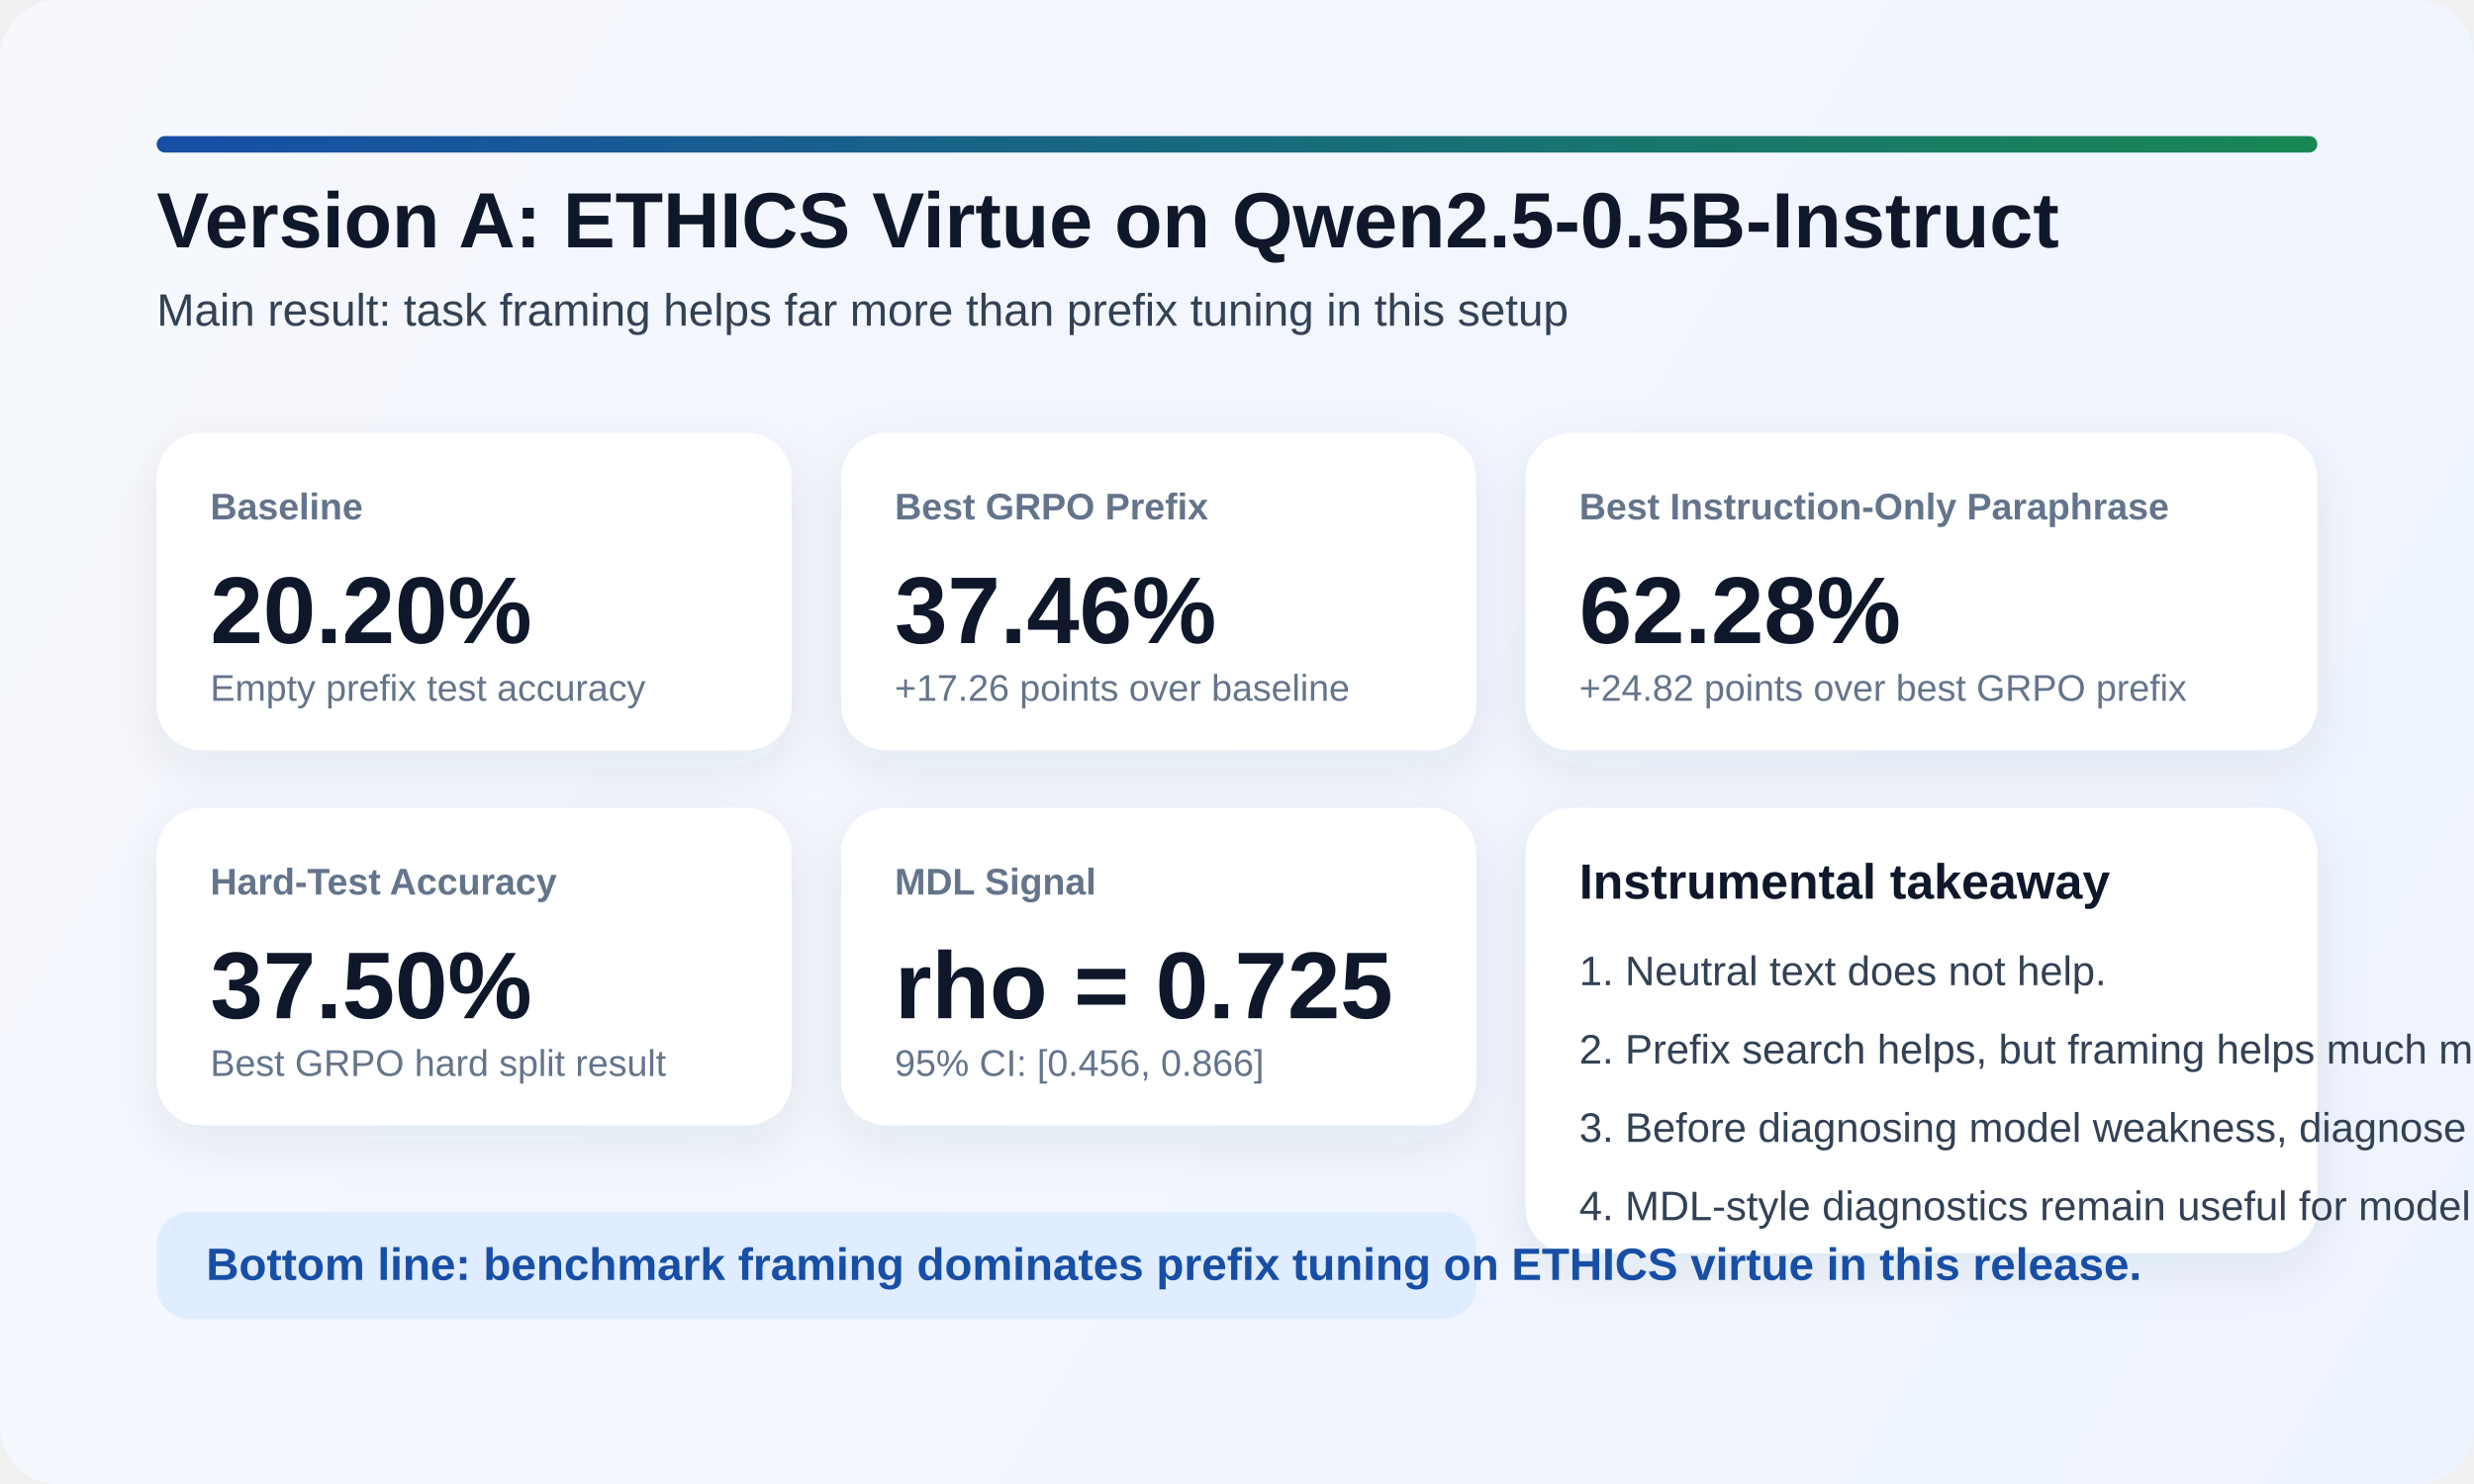
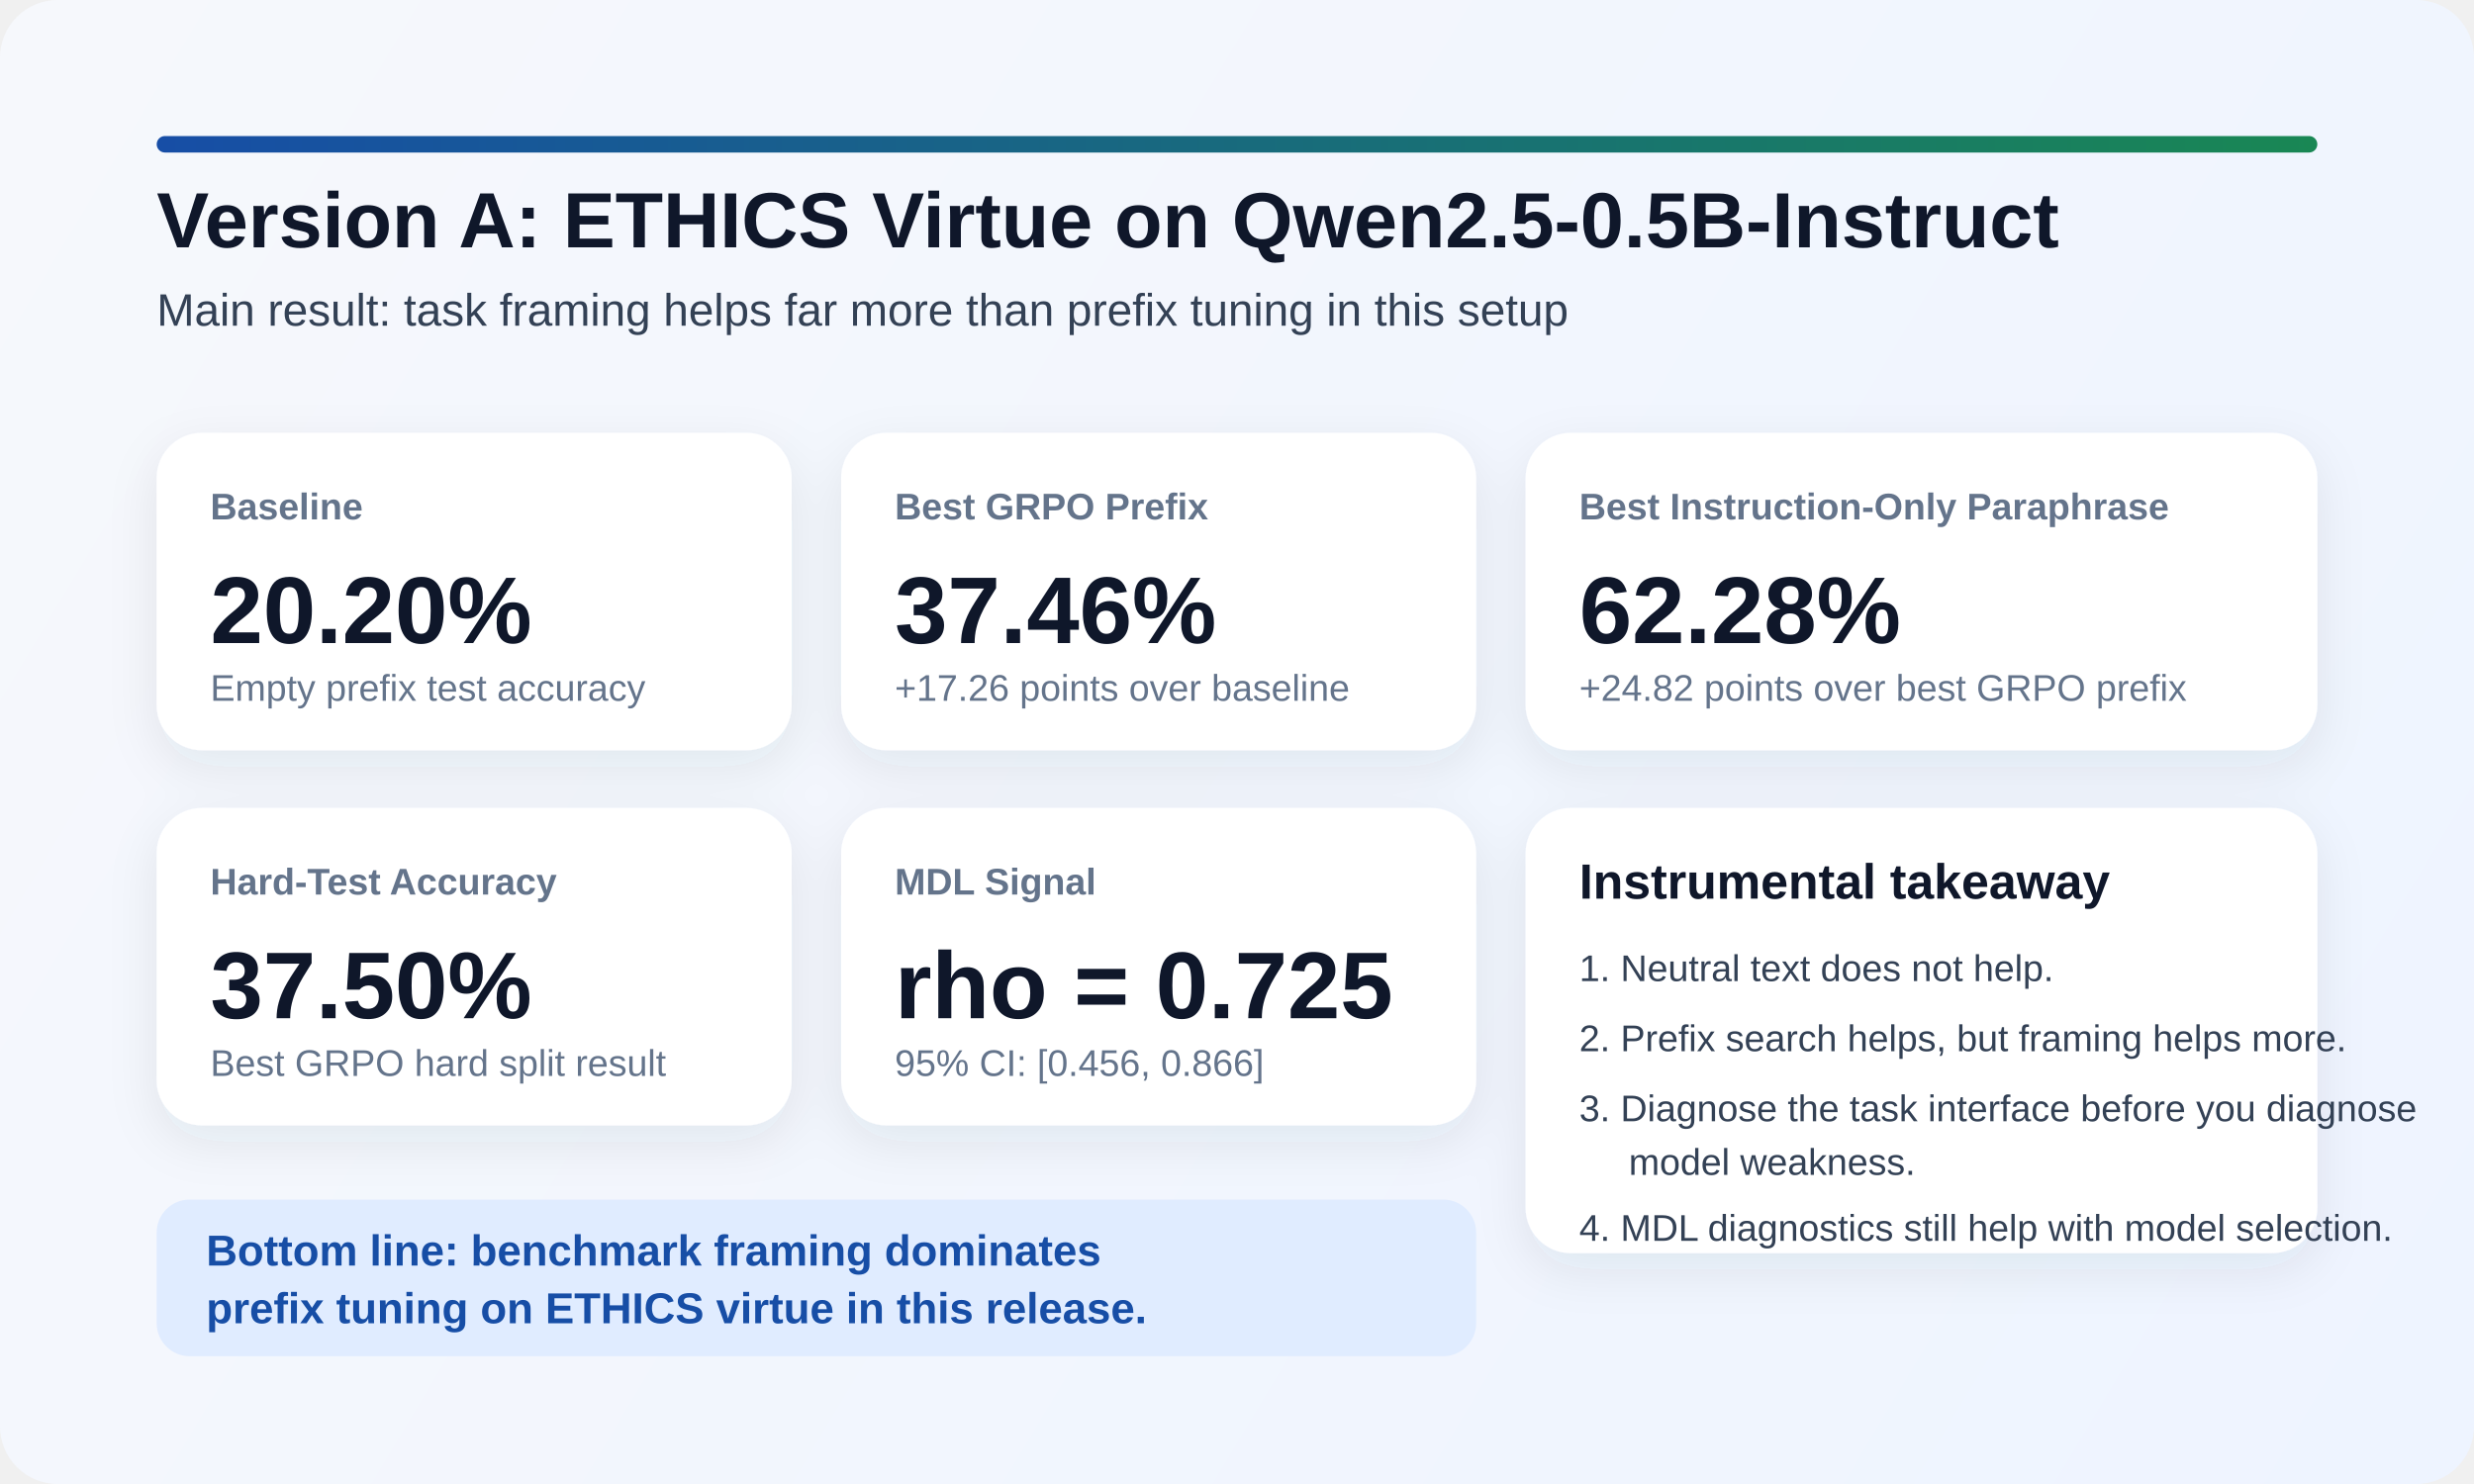
<svg xmlns="http://www.w3.org/2000/svg" width="1200" height="720" viewBox="0 0 1200 720" fill="none">
  <defs>
    <linearGradient id="bg" x1="0" y1="0" x2="1200" y2="720" gradientUnits="userSpaceOnUse">
      <stop stop-color="#F6F8FC" />
      <stop offset="1" stop-color="#EEF4FF" />
    </linearGradient>
    <linearGradient id="accent" x1="76" y1="90" x2="1124" y2="90" gradientUnits="userSpaceOnUse">
      <stop stop-color="#174EA6" />
      <stop offset="1" stop-color="#198754" />
    </linearGradient>
    <filter id="shadow" x="0" y="0" width="1200" height="720" filterUnits="userSpaceOnUse" color-interpolation-filters="sRGB">
      <feDropShadow dx="0" dy="8" stdDeviation="12" flood-color="#16324F" flood-opacity="0.08" />
    </filter>
  </defs>
  <rect width="1200" height="720" rx="28" fill="url(#bg)" />
  <rect x="76" y="66" width="1048" height="8" rx="4" fill="url(#accent)" />
  <text x="76" y="120" fill="#0F172A" font-size="38" font-weight="700" font-family="Arial, Helvetica, sans-serif">
    Version A: ETHICS Virtue on Qwen2.5-0.5B-Instruct
  </text>
  <text x="76" y="158" fill="#334155" font-size="22" font-weight="500" font-family="Arial, Helvetica, sans-serif">
    Main result: task framing helps far more than prefix tuning in this setup
  </text>
  <g filter="url(#shadow)">
    <rect x="76" y="210" width="308" height="154" rx="22" fill="#FFFFFF" />
    <rect x="408" y="210" width="308" height="154" rx="22" fill="#FFFFFF" />
    <rect x="740" y="210" width="384" height="154" rx="22" fill="#FFFFFF" />
    <rect x="76" y="392" width="308" height="154" rx="22" fill="#FFFFFF" />
    <rect x="408" y="392" width="308" height="154" rx="22" fill="#FFFFFF" />
    <rect x="740" y="392" width="384" height="216" rx="22" fill="#FFFFFF" />
  </g>
  <text x="102" y="252" fill="#64748B" font-size="18" font-weight="700" font-family="Arial, Helvetica, sans-serif">Baseline</text>
  <text x="102" y="312" fill="#0F172A" font-size="46" font-weight="800" font-family="Arial, Helvetica, sans-serif">20.20%</text>
  <text x="102" y="340" fill="#64748B" font-size="18" font-weight="500" font-family="Arial, Helvetica, sans-serif">Empty prefix test accuracy</text>
  <text x="434" y="252" fill="#64748B" font-size="18" font-weight="700" font-family="Arial, Helvetica, sans-serif">Best GRPO Prefix</text>
  <text x="434" y="312" fill="#0F172A" font-size="46" font-weight="800" font-family="Arial, Helvetica, sans-serif">37.46%</text>
  <text x="434" y="340" fill="#64748B" font-size="18" font-weight="500" font-family="Arial, Helvetica, sans-serif">+17.26 points over baseline</text>
  <text x="766" y="252" fill="#64748B" font-size="18" font-weight="700" font-family="Arial, Helvetica, sans-serif">Best Instruction-Only Paraphrase</text>
  <text x="766" y="312" fill="#0F172A" font-size="46" font-weight="800" font-family="Arial, Helvetica, sans-serif">62.28%</text>
  <text x="766" y="340" fill="#64748B" font-size="18" font-weight="500" font-family="Arial, Helvetica, sans-serif">+24.82 points over best GRPO prefix</text>
  <text x="102" y="434" fill="#64748B" font-size="18" font-weight="700" font-family="Arial, Helvetica, sans-serif">Hard-Test Accuracy</text>
  <text x="102" y="494" fill="#0F172A" font-size="46" font-weight="800" font-family="Arial, Helvetica, sans-serif">37.50%</text>
  <text x="102" y="522" fill="#64748B" font-size="18" font-weight="500" font-family="Arial, Helvetica, sans-serif">Best GRPO hard split result</text>
  <text x="434" y="434" fill="#64748B" font-size="18" font-weight="700" font-family="Arial, Helvetica, sans-serif">MDL Signal</text>
  <text x="434" y="494" fill="#0F172A" font-size="46" font-weight="800" font-family="Arial, Helvetica, sans-serif">rho = 0.725</text>
  <text x="434" y="522" fill="#64748B" font-size="18" font-weight="500" font-family="Arial, Helvetica, sans-serif">95% CI: [0.456, 0.866]</text>
  <text x="766" y="436" fill="#0F172A" font-size="24" font-weight="800" font-family="Arial, Helvetica, sans-serif">Instrumental takeaway</text>
-   <text x="766" y="478" fill="#334155" font-size="20" font-weight="500" font-family="Arial, Helvetica, sans-serif">
-     1. Neutral text does not help.
+   <text x="766" y="476" fill="#334155" font-size="18" font-weight="500" font-family="Arial, Helvetica, sans-serif">1. Neutral text does not help.</text>
+   <text x="766" y="510" fill="#334155" font-size="18" font-weight="500" font-family="Arial, Helvetica, sans-serif">2. Prefix search helps, but framing helps more.</text>
+   <text x="766" y="544" fill="#334155" font-size="18" font-weight="500" font-family="Arial, Helvetica, sans-serif">3. Diagnose the task interface before you diagnose</text>
+   <text x="790" y="570" fill="#334155" font-size="18" font-weight="500" font-family="Arial, Helvetica, sans-serif">model weakness.</text>
+   <text x="766" y="602" fill="#334155" font-size="18" font-weight="500" font-family="Arial, Helvetica, sans-serif">4. MDL diagnostics still help with model selection.</text>
+   <rect x="76" y="582" width="640" height="76" rx="16" fill="#E0ECFF" />
+   <text x="100" y="614" fill="#174EA6" font-size="21" font-weight="700" font-family="Arial, Helvetica, sans-serif">
+     Bottom line: benchmark framing dominates
  </text>
-   <text x="766" y="516" fill="#334155" font-size="20" font-weight="500" font-family="Arial, Helvetica, sans-serif">
-     2. Prefix search helps, but framing helps much more.
-   </text>
-   <text x="766" y="554" fill="#334155" font-size="20" font-weight="500" font-family="Arial, Helvetica, sans-serif">
-     3. Before diagnosing model weakness, diagnose the task interface.
-   </text>
-   <text x="766" y="592" fill="#334155" font-size="20" font-weight="500" font-family="Arial, Helvetica, sans-serif">
-     4. MDL-style diagnostics remain useful for model selection.
-   </text>
-   <rect x="76" y="588" width="640" height="52" rx="16" fill="#E0ECFF" />
-   <text x="100" y="621" fill="#174EA6" font-size="22" font-weight="700" font-family="Arial, Helvetica, sans-serif">
-     Bottom line: benchmark framing dominates prefix tuning on ETHICS virtue in this release.
+   <text x="100" y="642" fill="#174EA6" font-size="21" font-weight="700" font-family="Arial, Helvetica, sans-serif">
+     prefix tuning on ETHICS virtue in this release.
  </text>
</svg>
